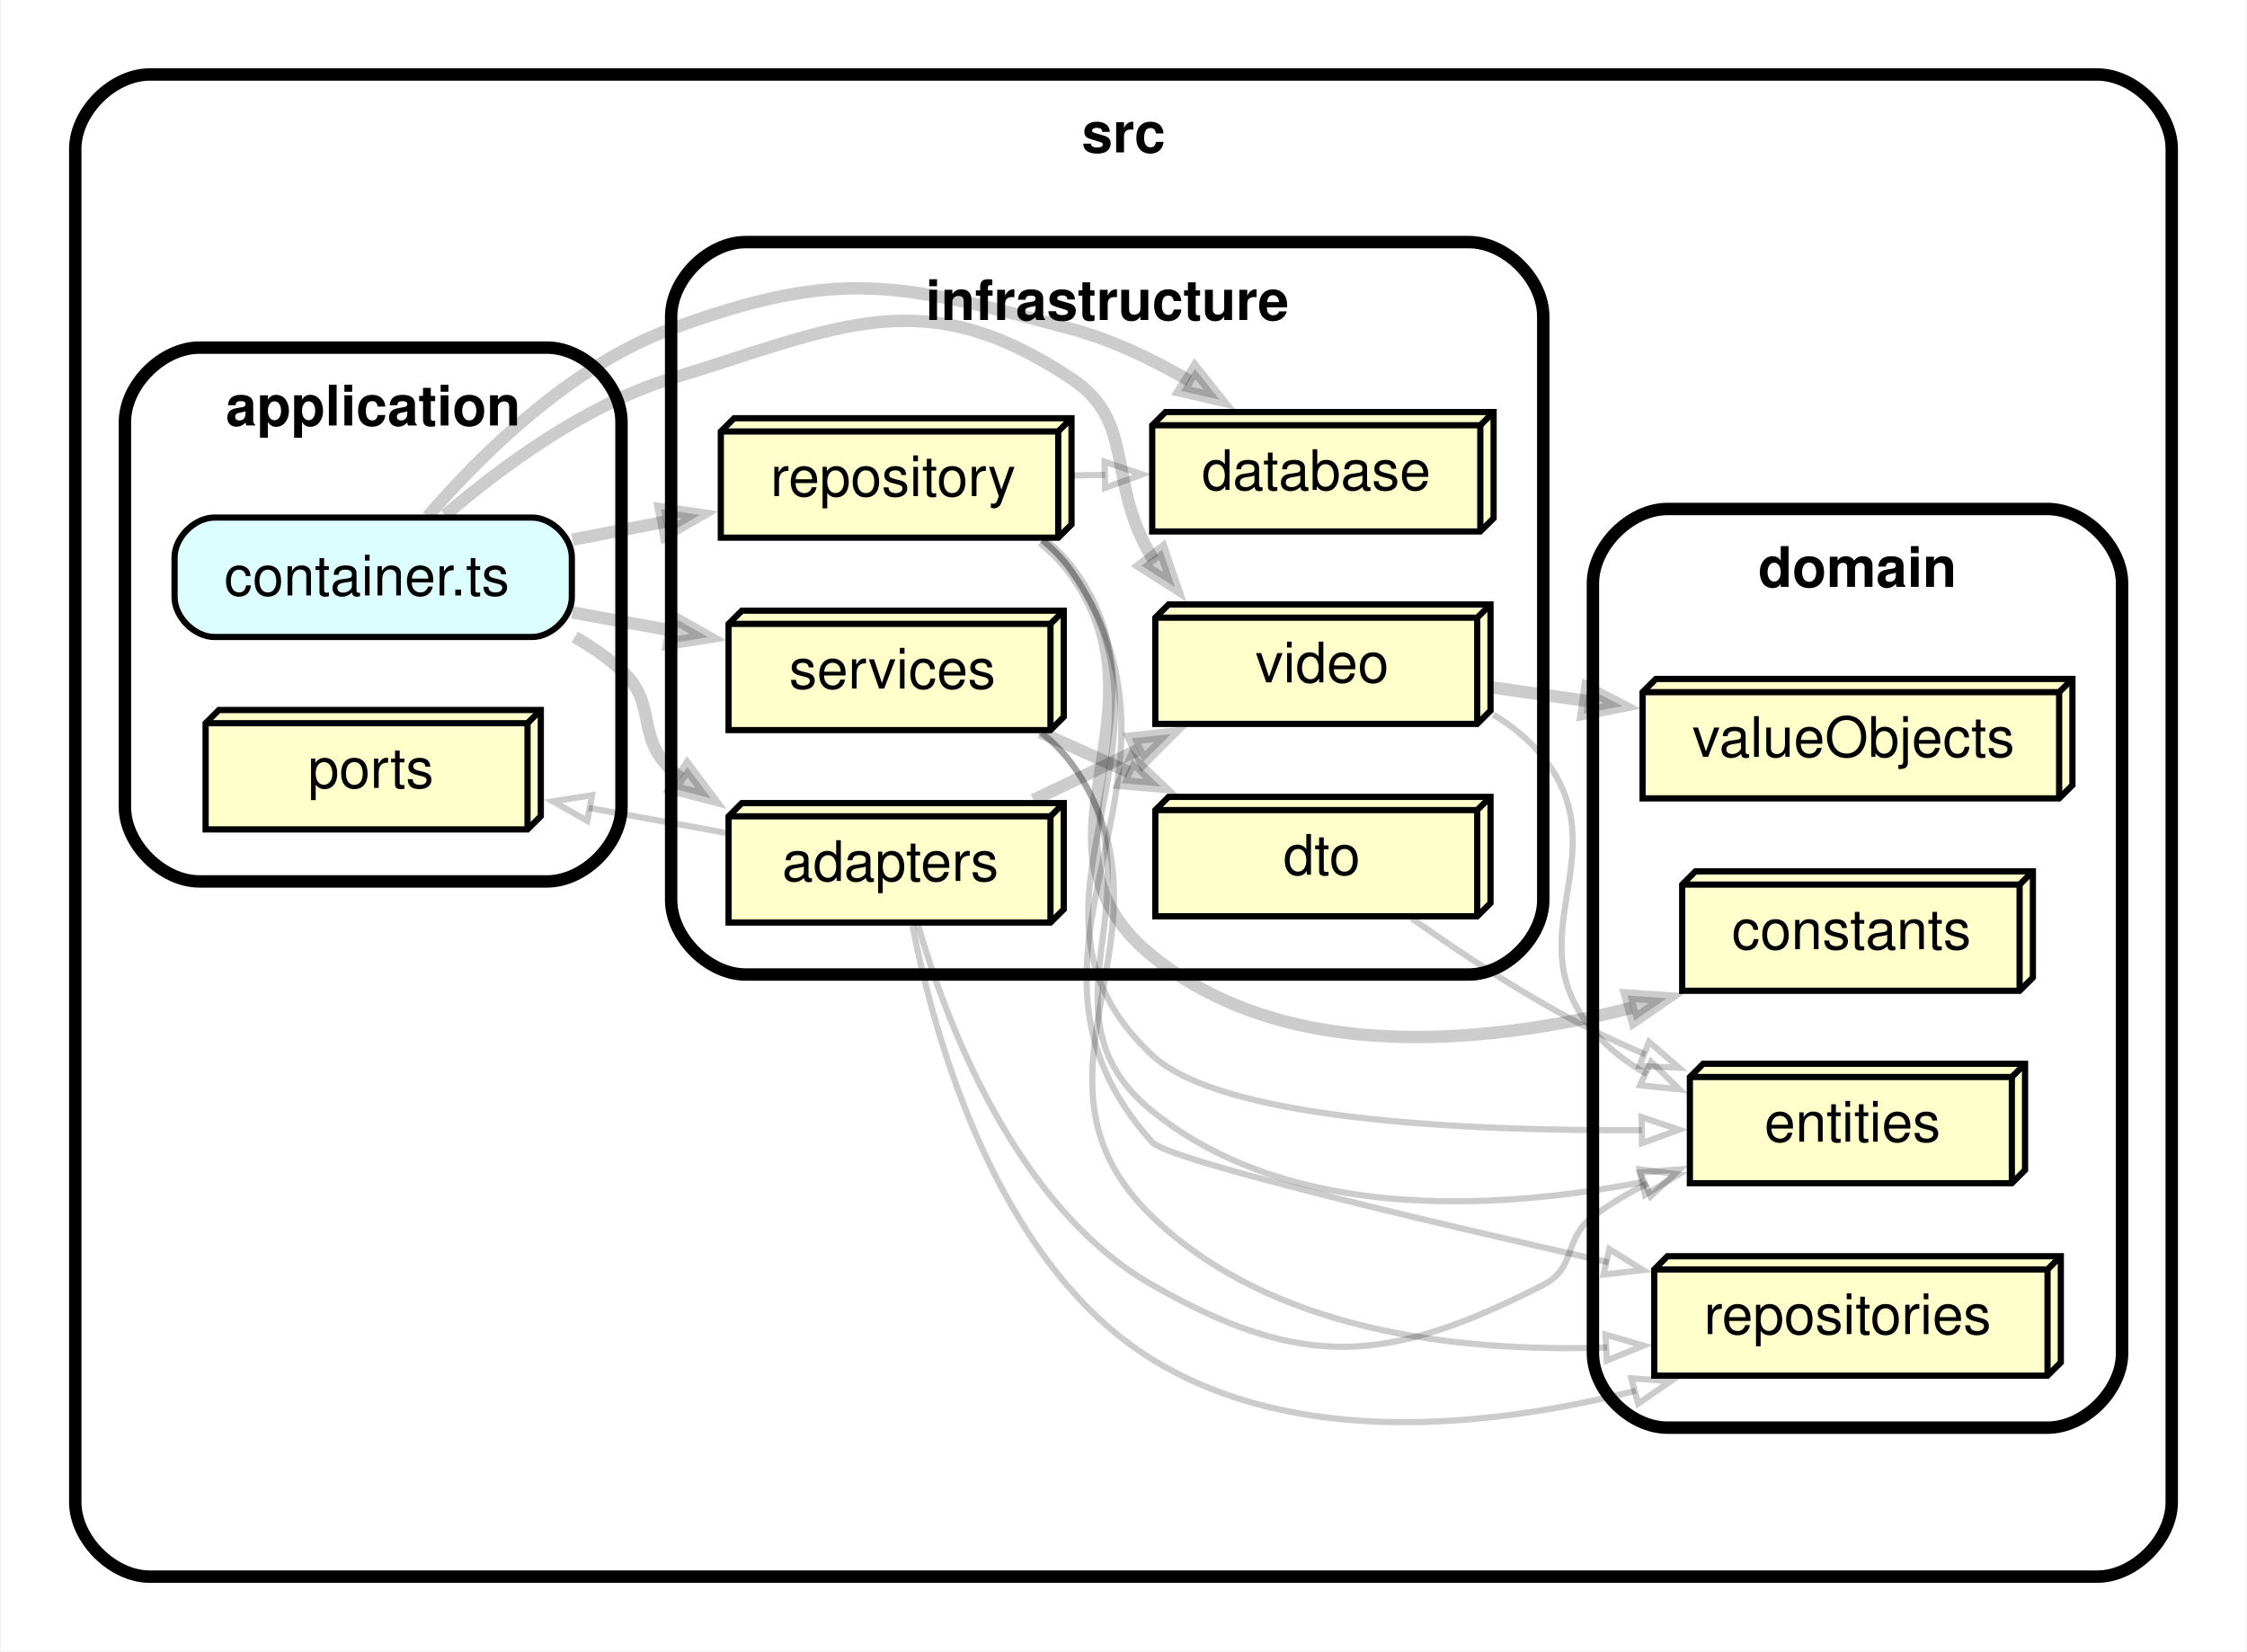
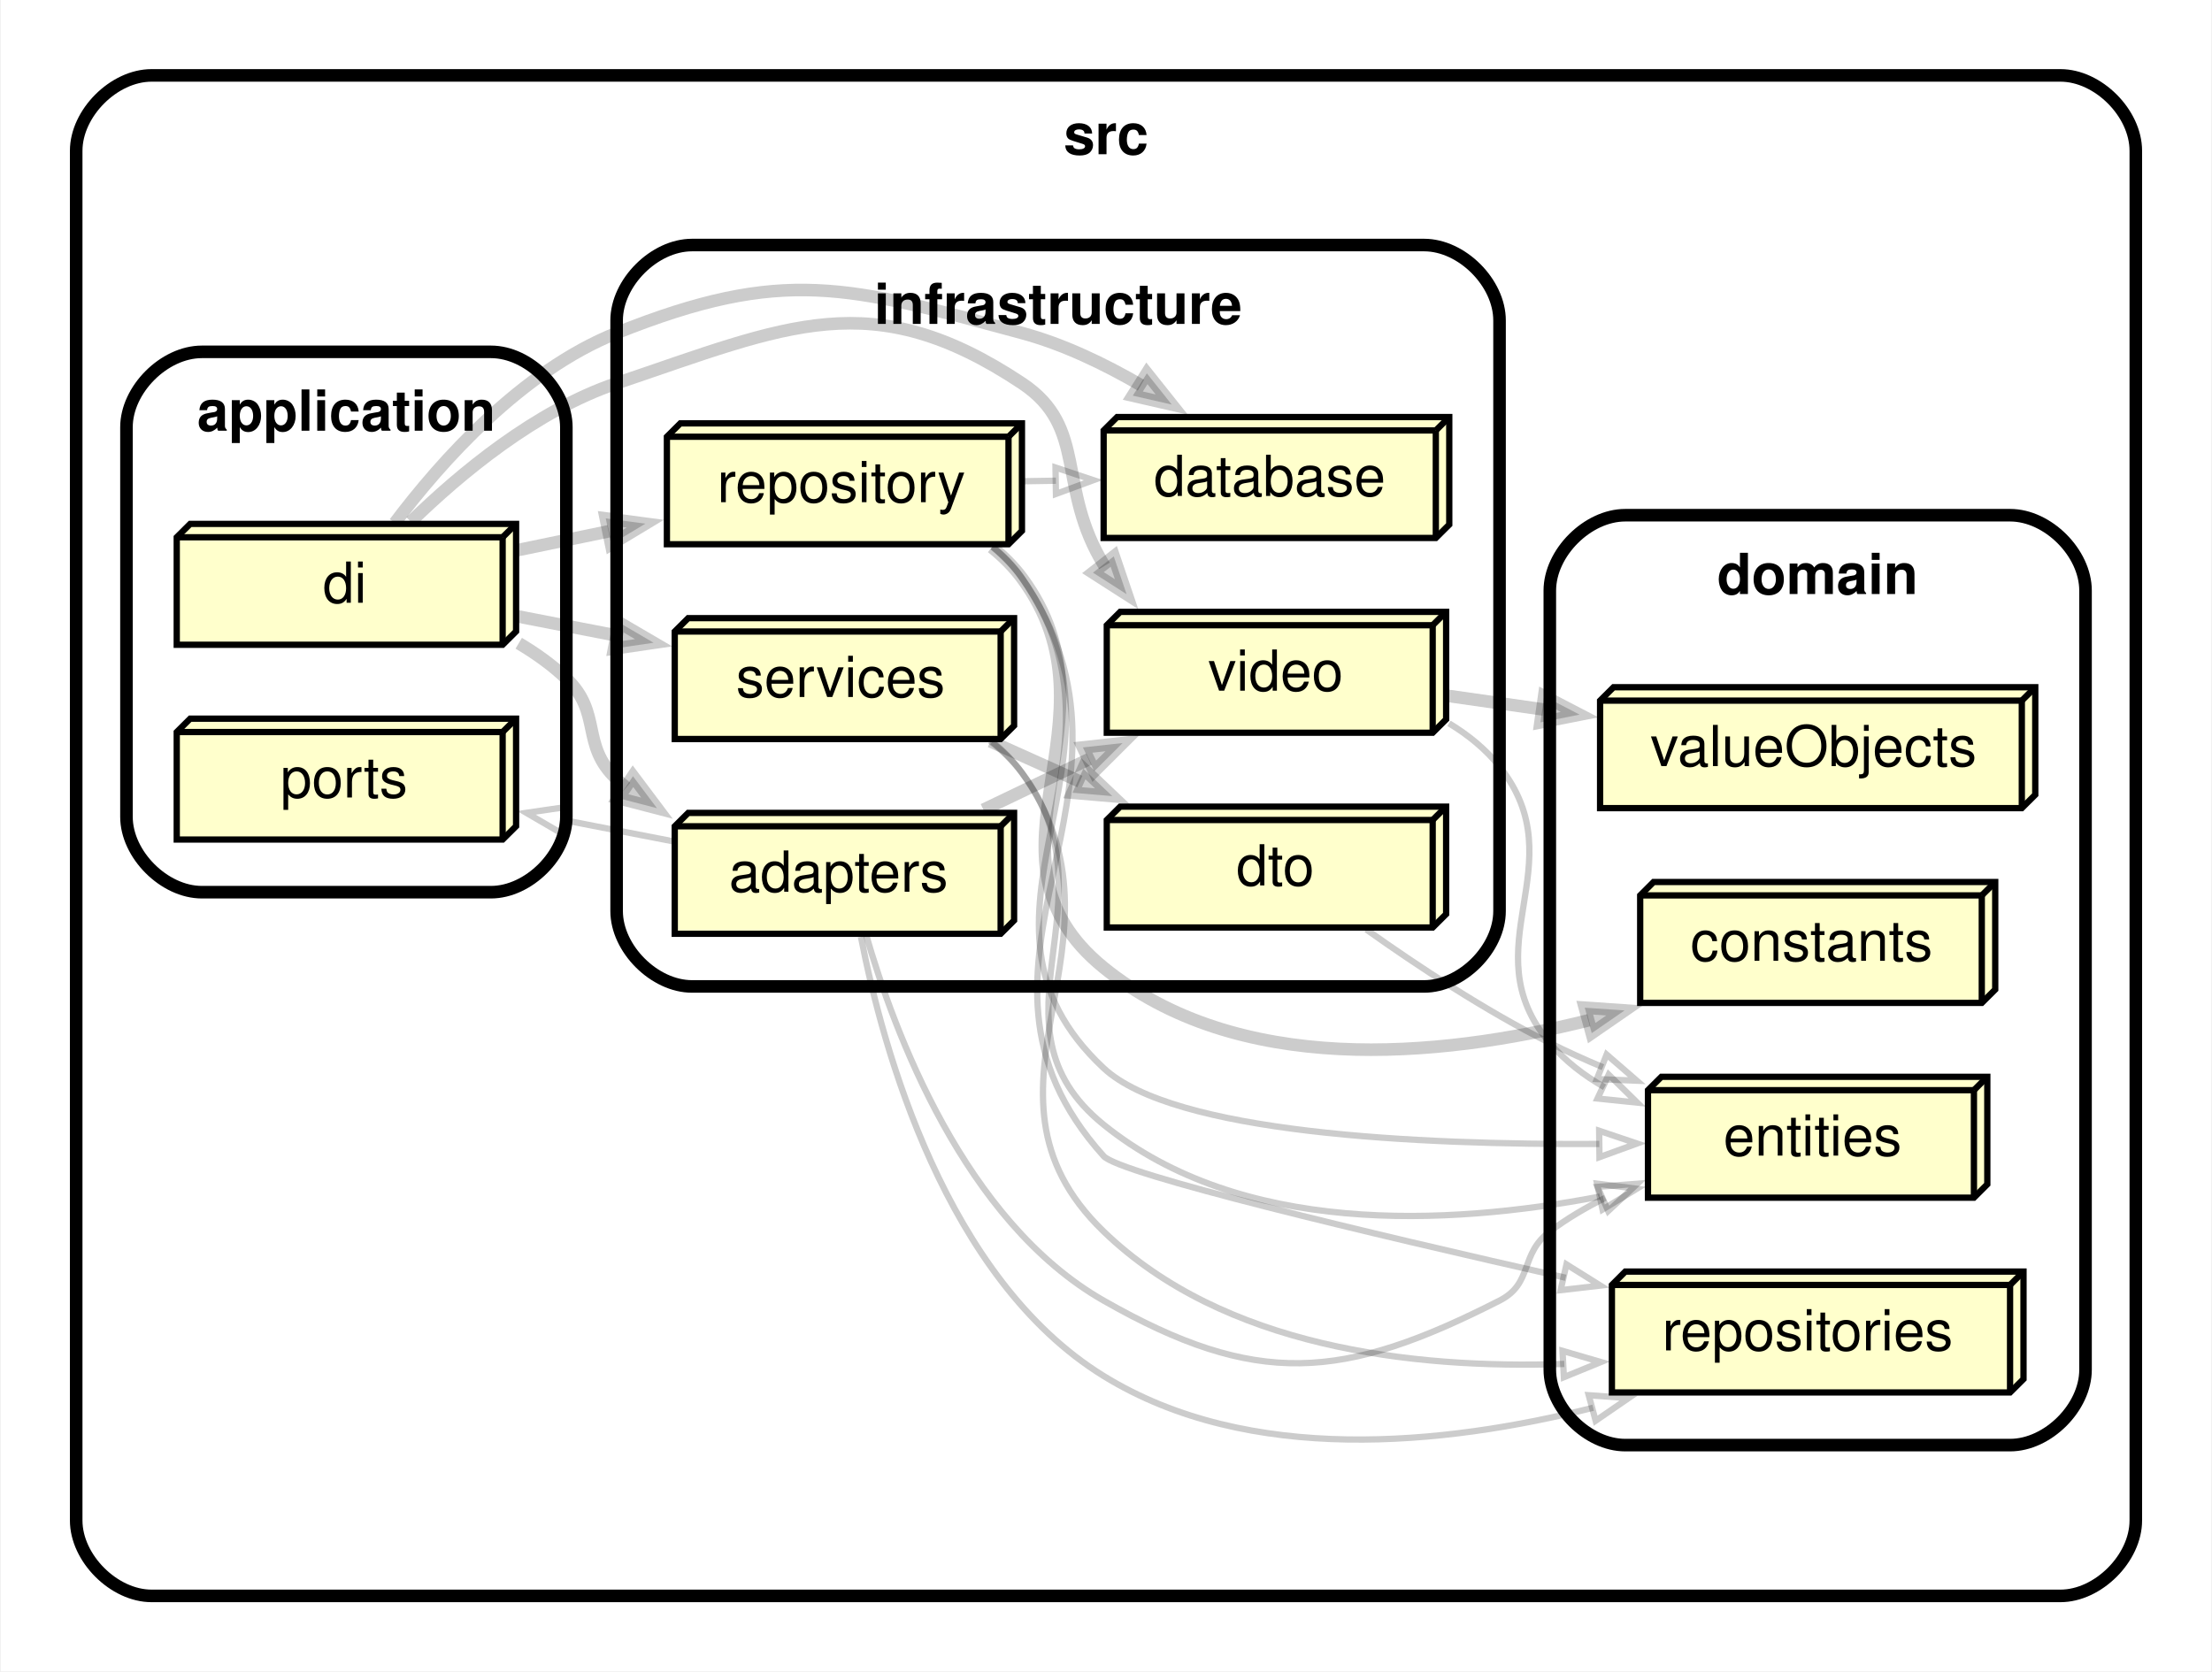
- <svg xmlns="http://www.w3.org/2000/svg" xmlns:xlink="http://www.w3.org/1999/xlink" width="362pt" height="266pt" viewBox="0.00 0.00 361.75 266.00">
+ <svg xmlns="http://www.w3.org/2000/svg" xmlns:xlink="http://www.w3.org/1999/xlink" width="352pt" height="266pt" viewBox="0.00 0.00 351.75 266.00">
  <g id="graph0" class="graph" transform="scale(1 1) rotate(0) translate(4 262)">
-     <polygon fill="white" stroke="none" points="-4,4 -4,-262 357.75,-262 357.75,4 -4,4" />
+     <polygon fill="white" stroke="none" points="-4,4 -4,-262 347.75,-262 347.75,4 -4,4" />
    <g id="clust1" class="cluster">
-       <path fill="#ffffff" stroke="black" stroke-width="2" d="M20,-8C20,-8 333.75,-8 333.75,-8 339.75,-8 345.75,-14 345.75,-20 345.75,-20 345.75,-238 345.75,-238 345.75,-244 339.75,-250 333.75,-250 333.75,-250 20,-250 20,-250 14,-250 8,-244 8,-238 8,-238 8,-20 8,-20 8,-14 14,-8 20,-8" />
-       <text text-anchor="middle" x="176.88" y="-237.45" font-family="Helvetica,sans-Serif" font-weight="bold" font-size="9.00">src</text>
+       <path fill="#ffffff" stroke="black" stroke-width="2" d="M20,-8C20,-8 323.75,-8 323.75,-8 329.75,-8 335.75,-14 335.75,-20 335.75,-20 335.75,-238 335.75,-238 335.75,-244 329.75,-250 323.75,-250 323.75,-250 20,-250 20,-250 14,-250 8,-244 8,-238 8,-238 8,-20 8,-20 8,-14 14,-8 20,-8" />
+       <text text-anchor="middle" x="171.88" y="-237.45" font-family="Helvetica,sans-Serif" font-weight="bold" font-size="9.00">src</text>
    </g>
    <g id="clust2" class="cluster">
-       <path fill="#ffffff" stroke="black" stroke-width="2" d="M28,-120C28,-120 84,-120 84,-120 90,-120 96,-126 96,-132 96,-132 96,-194 96,-194 96,-200 90,-206 84,-206 84,-206 28,-206 28,-206 22,-206 16,-200 16,-194 16,-194 16,-132 16,-132 16,-126 22,-120 28,-120" />
-       <text text-anchor="middle" x="56" y="-193.45" font-family="Helvetica,sans-Serif" font-weight="bold" font-size="9.00">application</text>
+       <path fill="#ffffff" stroke="black" stroke-width="2" d="M28,-120C28,-120 74,-120 74,-120 80,-120 86,-126 86,-132 86,-132 86,-194 86,-194 86,-200 80,-206 74,-206 74,-206 28,-206 28,-206 22,-206 16,-200 16,-194 16,-194 16,-132 16,-132 16,-126 22,-120 28,-120" />
+       <text text-anchor="middle" x="51" y="-193.45" font-family="Helvetica,sans-Serif" font-weight="bold" font-size="9.00">application</text>
    </g>
    <g id="clust4" class="cluster">
-       <path fill="#ffffff" stroke="black" stroke-width="2" d="M116,-105C116,-105 232.5,-105 232.5,-105 238.5,-105 244.5,-111 244.5,-117 244.5,-117 244.5,-211 244.5,-211 244.5,-217 238.5,-223 232.5,-223 232.5,-223 116,-223 116,-223 110,-223 104,-217 104,-211 104,-211 104,-117 104,-117 104,-111 110,-105 116,-105" />
-       <text text-anchor="middle" x="174.25" y="-210.45" font-family="Helvetica,sans-Serif" font-weight="bold" font-size="9.00">infrastructure</text>
+       <path fill="#ffffff" stroke="black" stroke-width="2" d="M106,-105C106,-105 222.5,-105 222.5,-105 228.5,-105 234.5,-111 234.5,-117 234.5,-117 234.5,-211 234.5,-211 234.5,-217 228.5,-223 222.5,-223 222.5,-223 106,-223 106,-223 100,-223 94,-217 94,-211 94,-211 94,-117 94,-117 94,-111 100,-105 106,-105" />
+       <text text-anchor="middle" x="164.25" y="-210.45" font-family="Helvetica,sans-Serif" font-weight="bold" font-size="9.00">infrastructure</text>
    </g>
    <g id="clust3" class="cluster">
-       <path fill="#ffffff" stroke="black" stroke-width="2" d="M264.5,-32C264.5,-32 325.75,-32 325.75,-32 331.75,-32 337.75,-38 337.75,-44 337.75,-44 337.75,-168 337.75,-168 337.75,-174 331.75,-180 325.75,-180 325.75,-180 264.5,-180 264.5,-180 258.5,-180 252.5,-174 252.5,-168 252.5,-168 252.5,-44 252.5,-44 252.5,-38 258.5,-32 264.5,-32" />
-       <text text-anchor="middle" x="295.12" y="-167.45" font-family="Helvetica,sans-Serif" font-weight="bold" font-size="9.00">domain</text>
+       <path fill="#ffffff" stroke="black" stroke-width="2" d="M254.5,-32C254.5,-32 315.75,-32 315.75,-32 321.75,-32 327.75,-38 327.75,-44 327.75,-44 327.75,-168 327.75,-168 327.75,-174 321.75,-180 315.75,-180 315.75,-180 254.5,-180 254.5,-180 248.5,-180 242.5,-174 242.5,-168 242.5,-168 242.5,-44 242.5,-44 242.5,-38 248.5,-32 254.5,-32" />
+       <text text-anchor="middle" x="285.12" y="-167.45" font-family="Helvetica,sans-Serif" font-weight="bold" font-size="9.00">domain</text>
    </g>
    <g id="node1" class="node">
      <g id="a_node1">
-         <a xlink:href="src/application/container.ts" xlink:title="container.ts">
-           <path fill="#ddfeff" stroke="black" d="M81.58,-178.62C81.58,-178.62 30.42,-178.62 30.42,-178.62 27.21,-178.62 24,-175.42 24,-172.21 24,-172.21 24,-165.79 24,-165.79 24,-162.58 27.21,-159.38 30.42,-159.38 30.42,-159.38 81.58,-159.38 81.58,-159.38 84.79,-159.38 88,-162.58 88,-165.79 88,-165.79 88,-172.21 88,-172.21 88,-175.42 84.79,-178.62 81.58,-178.62" />
-           <text text-anchor="start" x="32" y="-166.07" font-family="Helvetica,sans-Serif" font-size="9.00">container.ts</text>
+         <a xlink:href="src/application/di" xlink:title="di">
+           <polygon fill="#ffffcc" stroke="black" points="78,-178.62 26.14,-178.62 24,-176.49 24,-159.38 75.86,-159.38 78,-161.51 78,-178.62" />
+           <polyline fill="none" stroke="black" points="75.86,-176.49 24,-176.49" />
+           <polyline fill="none" stroke="black" points="75.86,-176.49 75.86,-159.38" />
+           <polyline fill="none" stroke="black" points="75.86,-176.49 78,-178.62" />
+           <text text-anchor="start" x="47.25" y="-166.07" font-family="Helvetica,sans-Serif" font-size="9.00">di</text>
        </a>
      </g>
    </g>
    <g id="node2" class="node">
      <g id="a_node2">
        <a xlink:href="src/infrastructure/adapters" xlink:title="adapters">
-           <polygon fill="#ffffcc" stroke="black" points="167.25,-132.62 115.39,-132.62 113.25,-130.49 113.25,-113.38 165.11,-113.38 167.25,-115.51 167.25,-132.62" />
-           <polyline fill="none" stroke="black" points="165.11,-130.49 113.25,-130.49" />
-           <polyline fill="none" stroke="black" points="165.11,-130.49 165.11,-113.38" />
-           <polyline fill="none" stroke="black" points="165.11,-130.49 167.25,-132.62" />
-           <text text-anchor="start" x="121.88" y="-120.08" font-family="Helvetica,sans-Serif" font-size="9.00">adapters</text>
+           <polygon fill="#ffffcc" stroke="black" points="157.25,-132.62 105.39,-132.62 103.25,-130.49 103.25,-113.38 155.11,-113.38 157.25,-115.51 157.25,-132.62" />
+           <polyline fill="none" stroke="black" points="155.11,-130.49 103.25,-130.49" />
+           <polyline fill="none" stroke="black" points="155.11,-130.49 155.11,-113.38" />
+           <polyline fill="none" stroke="black" points="155.11,-130.49 157.25,-132.62" />
+           <text text-anchor="start" x="111.88" y="-120.08" font-family="Helvetica,sans-Serif" font-size="9.00">adapters</text>
        </a>
      </g>
    </g>
    <g id="edge1" class="edge">
-       <path fill="none" stroke="#000000" stroke-width="2" stroke-opacity="0.2" d="M88.47,-159.37C91.18,-157.83 93.74,-156.05 96,-154 101.89,-148.66 98.21,-143.45 104,-138 104.49,-137.54 105,-137.09 105.52,-136.65" />
-       <polygon fill="#000000" fill-opacity="0.2" stroke="#000000" stroke-width="2" stroke-opacity="0.2" points="106.6,-138.46 110.42,-133.37 104.26,-134.97 106.6,-138.46" />
+       <path fill="none" stroke="#000000" stroke-width="2" stroke-opacity="0.2" d="M78.42,-159.62C81.16,-158 83.76,-156.14 86,-154 91.76,-148.52 88.21,-143.45 94,-138 94.49,-137.54 95,-137.09 95.52,-136.65" />
+       <polygon fill="#000000" fill-opacity="0.2" stroke="#000000" stroke-width="2" stroke-opacity="0.2" points="96.6,-138.46 100.42,-133.37 94.26,-134.97 96.6,-138.46" />
    </g>
    <g id="node3" class="node">
      <g id="a_node3">
        <a xlink:href="src/infrastructure/database" xlink:title="database">
-           <polygon fill="#ffffcc" stroke="black" points="236.5,-195.62 183.64,-195.62 181.5,-193.49 181.5,-176.38 234.36,-176.38 236.5,-178.51 236.5,-195.62" />
-           <polyline fill="none" stroke="black" points="234.36,-193.49 181.5,-193.49" />
-           <polyline fill="none" stroke="black" points="234.36,-193.49 234.36,-176.38" />
-           <polyline fill="none" stroke="black" points="234.36,-193.49 236.5,-195.62" />
-           <text text-anchor="start" x="189.5" y="-183.07" font-family="Helvetica,sans-Serif" font-size="9.00">database</text>
+           <polygon fill="#ffffcc" stroke="black" points="226.5,-195.62 173.64,-195.62 171.5,-193.49 171.5,-176.38 224.36,-176.38 226.5,-178.51 226.5,-195.62" />
+           <polyline fill="none" stroke="black" points="224.36,-193.49 171.5,-193.49" />
+           <polyline fill="none" stroke="black" points="224.36,-193.49 224.36,-176.38" />
+           <polyline fill="none" stroke="black" points="224.36,-193.49 226.5,-195.62" />
+           <text text-anchor="start" x="179.5" y="-183.07" font-family="Helvetica,sans-Serif" font-size="9.00">database</text>
        </a>
      </g>
    </g>
    <g id="edge2" class="edge">
-       <path fill="none" stroke="#000000" stroke-width="2" stroke-opacity="0.2" d="M64.77,-178.79C73.22,-188.58 87.71,-203.01 104,-209 130.9,-218.9 140.82,-216.47 168.5,-209 175.03,-207.24 181.59,-204.1 187.44,-200.69" />
-       <polygon fill="#000000" fill-opacity="0.2" stroke="#000000" stroke-width="2" stroke-opacity="0.2" points="188.38,-202.58 192.34,-197.61 186.14,-199.03 188.38,-202.58" />
+       <path fill="none" stroke="#000000" stroke-width="2" stroke-opacity="0.2" d="M58.7,-178.77C66.06,-188.53 78.85,-202.94 94,-209 120.62,-219.65 130.82,-216.47 158.5,-209 165.03,-207.24 171.59,-204.1 177.44,-200.69" />
+       <polygon fill="#000000" fill-opacity="0.2" stroke="#000000" stroke-width="2" stroke-opacity="0.2" points="178.38,-202.58 182.34,-197.61 176.14,-199.03 178.38,-202.58" />
    </g>
    <g id="node4" class="node">
      <g id="a_node4">
        <a xlink:href="src/infrastructure/repository" xlink:title="repository">
-           <polygon fill="#ffffcc" stroke="black" points="168.5,-194.62 114.14,-194.62 112,-192.49 112,-175.38 166.36,-175.38 168.5,-177.51 168.5,-194.62" />
-           <polyline fill="none" stroke="black" points="166.36,-192.49 112,-192.49" />
-           <polyline fill="none" stroke="black" points="166.36,-192.49 166.36,-175.38" />
-           <polyline fill="none" stroke="black" points="166.36,-192.49 168.5,-194.62" />
-           <text text-anchor="start" x="120" y="-182.07" font-family="Helvetica,sans-Serif" font-size="9.00">repository</text>
+           <polygon fill="#ffffcc" stroke="black" points="158.5,-194.62 104.14,-194.62 102,-192.49 102,-175.38 156.36,-175.38 158.5,-177.51 158.5,-194.62" />
+           <polyline fill="none" stroke="black" points="156.36,-192.49 102,-192.49" />
+           <polyline fill="none" stroke="black" points="156.36,-192.49 156.36,-175.38" />
+           <polyline fill="none" stroke="black" points="156.36,-192.49 158.5,-194.62" />
+           <text text-anchor="start" x="110" y="-182.07" font-family="Helvetica,sans-Serif" font-size="9.00">repository</text>
        </a>
      </g>
    </g>
    <g id="edge3" class="edge">
-       <path fill="none" stroke="#000000" stroke-width="2" stroke-opacity="0.2" d="M88.1,-175.05C92.93,-175.99 97.96,-176.97 102.9,-177.93" />
-       <polygon fill="#000000" fill-opacity="0.2" stroke="#000000" stroke-width="2" stroke-opacity="0.2" points="102.36,-179.96 108.65,-179.05 103.16,-175.84 102.36,-179.96" />
+       <path fill="none" stroke="#000000" stroke-width="2" stroke-opacity="0.2" d="M78.15,-174.42C82.86,-175.39 87.84,-176.42 92.78,-177.45" />
+       <polygon fill="#000000" fill-opacity="0.2" stroke="#000000" stroke-width="2" stroke-opacity="0.2" points="92.27,-179.49 98.57,-178.65 93.12,-175.37 92.27,-179.49" />
    </g>
    <g id="node5" class="node">
      <g id="a_node5">
        <a xlink:href="src/infrastructure/services" xlink:title="services">
-           <polygon fill="#ffffcc" stroke="black" points="167.25,-163.62 115.39,-163.62 113.25,-161.49 113.25,-144.38 165.11,-144.38 167.25,-146.51 167.25,-163.62" />
-           <polyline fill="none" stroke="black" points="165.11,-161.49 113.25,-161.49" />
-           <polyline fill="none" stroke="black" points="165.11,-161.49 165.11,-144.38" />
-           <polyline fill="none" stroke="black" points="165.11,-161.49 167.25,-163.62" />
-           <text text-anchor="start" x="123" y="-151.07" font-family="Helvetica,sans-Serif" font-size="9.00">services</text>
+           <polygon fill="#ffffcc" stroke="black" points="157.25,-163.62 105.39,-163.62 103.25,-161.49 103.25,-144.38 155.11,-144.38 157.25,-146.51 157.25,-163.62" />
+           <polyline fill="none" stroke="black" points="155.11,-161.49 103.25,-161.49" />
+           <polyline fill="none" stroke="black" points="155.11,-161.49 155.11,-144.38" />
+           <polyline fill="none" stroke="black" points="155.11,-161.49 157.25,-163.62" />
+           <text text-anchor="start" x="113" y="-151.07" font-family="Helvetica,sans-Serif" font-size="9.00">services</text>
        </a>
      </g>
    </g>
    <g id="edge4" class="edge">
-       <path fill="none" stroke="#000000" stroke-width="2" stroke-opacity="0.2" d="M88.1,-163.33C93.34,-162.37 98.82,-161.37 104.16,-160.4" />
-       <polygon fill="#000000" fill-opacity="0.2" stroke="#000000" stroke-width="2" stroke-opacity="0.2" points="104.44,-162.48 109.97,-159.34 103.69,-158.35 104.44,-162.48" />
+       <path fill="none" stroke="#000000" stroke-width="2" stroke-opacity="0.2" d="M78.15,-163.92C83.26,-162.93 88.69,-161.88 94.03,-160.84" />
+       <polygon fill="#000000" fill-opacity="0.2" stroke="#000000" stroke-width="2" stroke-opacity="0.2" points="94.4,-162.91 99.89,-159.7 93.6,-158.78 94.4,-162.91" />
    </g>
    <g id="node6" class="node">
      <g id="a_node6">
        <a xlink:href="src/infrastructure/video" xlink:title="video">
-           <polygon fill="#ffffcc" stroke="black" points="236,-164.62 184.14,-164.62 182,-162.49 182,-145.38 233.86,-145.38 236,-147.51 236,-164.62" />
-           <polyline fill="none" stroke="black" points="233.86,-162.49 182,-162.49" />
-           <polyline fill="none" stroke="black" points="233.86,-162.49 233.86,-145.38" />
-           <polyline fill="none" stroke="black" points="233.86,-162.49 236,-164.62" />
-           <text text-anchor="start" x="198.12" y="-152.07" font-family="Helvetica,sans-Serif" font-size="9.00">video</text>
+           <polygon fill="#ffffcc" stroke="black" points="226,-164.62 174.14,-164.62 172,-162.49 172,-145.38 223.86,-145.38 226,-147.51 226,-164.62" />
+           <polyline fill="none" stroke="black" points="223.86,-162.49 172,-162.49" />
+           <polyline fill="none" stroke="black" points="223.86,-162.49 223.86,-145.38" />
+           <polyline fill="none" stroke="black" points="223.86,-162.49 226,-164.62" />
+           <text text-anchor="start" x="188.12" y="-152.07" font-family="Helvetica,sans-Serif" font-size="9.00">video</text>
        </a>
      </g>
    </g>
    <g id="edge5" class="edge">
-       <path fill="none" stroke="#000000" stroke-width="2" stroke-opacity="0.2" d="M67.58,-178.98C76.51,-186.68 90.04,-196.7 104,-201 131.4,-209.44 144.63,-216.87 168.5,-201 179.09,-193.95 173.88,-184.53 181.63,-171.93" />
-       <polygon fill="#000000" fill-opacity="0.2" stroke="#000000" stroke-width="2" stroke-opacity="0.2" points="183.11,-173.45 185.15,-167.43 179.8,-170.86 183.11,-173.45" />
+       <path fill="none" stroke="#000000" stroke-width="2" stroke-opacity="0.2" d="M61.25,-178.96C69.12,-186.64 81.15,-196.66 94,-201 121.16,-210.17 134.63,-216.87 158.5,-201 169.09,-193.95 163.88,-184.53 171.63,-171.93" />
+       <polygon fill="#000000" fill-opacity="0.2" stroke="#000000" stroke-width="2" stroke-opacity="0.2" points="173.11,-173.45 175.15,-167.43 169.8,-170.86 173.11,-173.45" />
    </g>
    <g id="edge9" class="edge">
-       <path fill="none" stroke="#000000" stroke-width="2" stroke-opacity="0.2" d="M162.37,-133.12C167.71,-135.68 173.53,-138.48 179.18,-141.18" />
-       <polygon fill="#000000" fill-opacity="0.2" stroke="#000000" stroke-width="2" stroke-opacity="0.2" points="178.2,-143.04 184.52,-143.74 180.01,-139.25 178.2,-143.04" />
+       <path fill="none" stroke="#000000" stroke-width="2" stroke-opacity="0.2" d="M152.37,-133.12C157.71,-135.68 163.53,-138.48 169.18,-141.18" />
+       <polygon fill="#000000" fill-opacity="0.2" stroke="#000000" stroke-width="2" stroke-opacity="0.2" points="168.2,-143.04 174.52,-143.74 170.01,-139.25 168.2,-143.04" />
    </g>
    <g id="node7" class="node">
      <g id="a_node7">
        <a xlink:href="src/application/ports" xlink:title="ports">
-           <polygon fill="#ffffcc" stroke="black" points="83,-147.62 31.14,-147.62 29,-145.49 29,-128.38 80.86,-128.38 83,-130.51 83,-147.62" />
-           <polyline fill="none" stroke="black" points="80.86,-145.49 29,-145.49" />
-           <polyline fill="none" stroke="black" points="80.86,-145.49 80.86,-128.38" />
-           <polyline fill="none" stroke="black" points="80.86,-145.49 83,-147.62" />
-           <text text-anchor="start" x="45.5" y="-135.07" font-family="Helvetica,sans-Serif" font-size="9.00">ports</text>
+           <polygon fill="#ffffcc" stroke="black" points="78,-147.62 26.14,-147.62 24,-145.49 24,-128.38 75.86,-128.38 78,-130.51 78,-147.62" />
+           <polyline fill="none" stroke="black" points="75.86,-145.49 24,-145.49" />
+           <polyline fill="none" stroke="black" points="75.86,-145.49 75.86,-128.38" />
+           <polyline fill="none" stroke="black" points="75.86,-145.49 78,-147.62" />
+           <text text-anchor="start" x="40.5" y="-135.07" font-family="Helvetica,sans-Serif" font-size="9.00">ports</text>
        </a>
      </g>
    </g>
    <g id="edge6" class="edge">
-       <path fill="none" stroke="#000000" stroke-opacity="0.2" d="M112.82,-127.82C105.78,-129.1 98.08,-130.51 90.7,-131.85" />
-       <polygon fill="none" stroke="#000000" stroke-opacity="0.2" points="90.49,-129.76 84.97,-132.9 91.25,-133.89 90.49,-129.76" />
+       <path fill="none" stroke="#000000" stroke-opacity="0.2" d="M102.86,-128.12C97.25,-129.21 91.25,-130.38 85.42,-131.51" />
+       <polygon fill="none" stroke="#000000" stroke-opacity="0.2" points="85.13,-129.43 79.64,-132.63 85.93,-133.55 85.13,-129.43" />
    </g>
    <g id="node9" class="node">
      <g id="a_node9">
        <a xlink:href="src/domain/entities" xlink:title="entities">
-           <polygon fill="#ffffcc" stroke="black" points="322.12,-90.62 270.26,-90.62 268.12,-88.49 268.12,-71.38 319.99,-71.38 322.12,-73.51 322.12,-90.62" />
-           <polyline fill="none" stroke="black" points="319.99,-88.49 268.12,-88.49" />
-           <polyline fill="none" stroke="black" points="319.99,-88.49 319.99,-71.38" />
-           <polyline fill="none" stroke="black" points="319.99,-88.49 322.12,-90.62" />
-           <text text-anchor="start" x="280.12" y="-78.08" font-family="Helvetica,sans-Serif" font-size="9.00">entities</text>
+           <polygon fill="#ffffcc" stroke="black" points="312.12,-90.62 260.26,-90.62 258.12,-88.49 258.12,-71.38 309.99,-71.38 312.12,-73.51 312.12,-90.62" />
+           <polyline fill="none" stroke="black" points="309.99,-88.49 258.12,-88.49" />
+           <polyline fill="none" stroke="black" points="309.99,-88.49 309.99,-71.38" />
+           <polyline fill="none" stroke="black" points="309.99,-88.49 312.12,-90.62" />
+           <text text-anchor="start" x="270.12" y="-78.08" font-family="Helvetica,sans-Serif" font-size="9.00">entities</text>
        </a>
      </g>
    </g>
    <g id="edge7" class="edge">
-       <path fill="none" stroke="#000000" stroke-opacity="0.2" d="M143.66,-113.36C148.13,-97.81 159.33,-67.64 181.5,-55 205.82,-41.13 219.55,-42.29 244.5,-55 249.89,-57.74 247.67,-62.37 252.5,-66 255.2,-68.03 258.2,-69.8 261.31,-71.35" />
-       <polygon fill="none" stroke="#000000" stroke-opacity="0.2" points="260.09,-73.1 266.43,-73.6 261.79,-69.26 260.09,-73.1" />
+       <path fill="none" stroke="#000000" stroke-opacity="0.2" d="M133.66,-113.36C138.13,-97.81 149.33,-67.64 171.5,-55 195.82,-41.13 209.55,-42.29 234.5,-55 239.89,-57.74 237.67,-62.37 242.5,-66 245.2,-68.03 248.2,-69.8 251.31,-71.35" />
+       <polygon fill="none" stroke="#000000" stroke-opacity="0.2" points="250.09,-73.1 256.43,-73.6 251.79,-69.26 250.09,-73.1" />
    </g>
    <g id="node10" class="node">
      <g id="a_node10">
        <a xlink:href="src/domain/repositories" xlink:title="repositories">
-           <polygon fill="#ffffcc" stroke="black" points="327.88,-59.62 264.51,-59.62 262.38,-57.49 262.38,-40.38 325.74,-40.38 327.88,-42.51 327.88,-59.62" />
-           <polyline fill="none" stroke="black" points="325.74,-57.49 262.38,-57.49" />
-           <polyline fill="none" stroke="black" points="325.74,-57.49 325.74,-40.38" />
-           <polyline fill="none" stroke="black" points="325.74,-57.49 327.88,-59.62" />
-           <text text-anchor="start" x="270.38" y="-47.08" font-family="Helvetica,sans-Serif" font-size="9.00">repositories</text>
+           <polygon fill="#ffffcc" stroke="black" points="317.88,-59.62 254.51,-59.62 252.38,-57.49 252.38,-40.38 315.74,-40.38 317.88,-42.51 317.88,-59.62" />
+           <polyline fill="none" stroke="black" points="315.74,-57.49 252.38,-57.49" />
+           <polyline fill="none" stroke="black" points="315.74,-57.49 315.74,-40.38" />
+           <polyline fill="none" stroke="black" points="315.74,-57.49 317.88,-59.62" />
+           <text text-anchor="start" x="260.38" y="-47.08" font-family="Helvetica,sans-Serif" font-size="9.00">repositories</text>
        </a>
      </g>
    </g>
    <g id="edge8" class="edge">
-       <path fill="none" stroke="#000000" stroke-opacity="0.2" d="M142.88,-112.88C146.36,-95.06 156.35,-58.5 181.5,-43 204.62,-28.75 235.74,-31.99 259.4,-37.95" />
-       <polygon fill="none" stroke="#000000" stroke-opacity="0.2" points="258.69,-39.94 265.03,-39.48 259.79,-35.88 258.69,-39.94" />
+       <path fill="none" stroke="#000000" stroke-opacity="0.2" d="M132.88,-112.88C136.36,-95.06 146.35,-58.5 171.5,-43 194.62,-28.75 225.74,-31.99 249.4,-37.95" />
+       <polygon fill="none" stroke="#000000" stroke-opacity="0.2" points="248.69,-39.94 255.03,-39.48 249.79,-35.88 248.69,-39.94" />
    </g>
    <g id="edge11" class="edge">
-       <path fill="none" stroke="#000000" stroke-opacity="0.2" d="M168.79,-185.41C170.48,-185.44 172.19,-185.46 173.91,-185.49" />
-       <polygon fill="none" stroke="#000000" stroke-opacity="0.2" points="173.84,-187.59 179.87,-185.58 173.91,-183.39 173.84,-187.59" />
+       <path fill="none" stroke="#000000" stroke-opacity="0.2" d="M158.79,-185.41C160.48,-185.44 162.19,-185.46 163.91,-185.49" />
+       <polygon fill="none" stroke="#000000" stroke-opacity="0.2" points="163.84,-187.59 169.87,-185.58 163.91,-183.39 163.84,-187.59" />
    </g>
    <g id="node8" class="node">
      <g id="a_node8">
        <a xlink:href="src/domain/constants" xlink:title="constants">
-           <polygon fill="#ffffcc" stroke="black" points="323.38,-121.62 269.01,-121.62 266.88,-119.49 266.88,-102.38 321.24,-102.38 323.38,-104.51 323.38,-121.62" />
-           <polyline fill="none" stroke="black" points="321.24,-119.49 266.88,-119.49" />
-           <polyline fill="none" stroke="black" points="321.24,-119.49 321.24,-102.38" />
-           <polyline fill="none" stroke="black" points="321.24,-119.49 323.38,-121.62" />
-           <text text-anchor="start" x="274.88" y="-109.08" font-family="Helvetica,sans-Serif" font-size="9.00">constants</text>
+           <polygon fill="#ffffcc" stroke="black" points="313.38,-121.62 259.01,-121.62 256.88,-119.49 256.88,-102.38 311.24,-102.38 313.38,-104.51 313.38,-121.62" />
+           <polyline fill="none" stroke="black" points="311.24,-119.49 256.88,-119.49" />
+           <polyline fill="none" stroke="black" points="311.24,-119.49 311.24,-102.38" />
+           <polyline fill="none" stroke="black" points="311.24,-119.49 313.38,-121.62" />
+           <text text-anchor="start" x="264.88" y="-109.08" font-family="Helvetica,sans-Serif" font-size="9.00">constants</text>
        </a>
      </g>
    </g>
    <g id="edge12" class="edge">
-       <path fill="none" stroke="#000000" stroke-width="2" stroke-opacity="0.2" d="M163.71,-174.9C165.51,-173.45 167.15,-171.82 168.5,-170 185.25,-147.37 159.64,-125.75 181.5,-108 202.74,-90.75 234.38,-93.54 258.72,-99.62" />
-       <polygon fill="#000000" fill-opacity="0.2" stroke="#000000" stroke-width="2" stroke-opacity="0.2" points="258.06,-101.62 264.4,-101.18 259.17,-97.57 258.06,-101.62" />
+       <path fill="none" stroke="#000000" stroke-width="2" stroke-opacity="0.2" d="M153.71,-174.9C155.51,-173.45 157.15,-171.82 158.5,-170 175.25,-147.37 149.64,-125.75 171.5,-108 192.74,-90.75 224.38,-93.54 248.72,-99.62" />
+       <polygon fill="#000000" fill-opacity="0.2" stroke="#000000" stroke-width="2" stroke-opacity="0.2" points="248.06,-101.62 254.4,-101.18 249.17,-97.57 248.06,-101.62" />
    </g>
    <g id="edge13" class="edge">
-       <path fill="none" stroke="#000000" stroke-opacity="0.2" d="M163.79,-174.96C165.57,-173.5 167.19,-171.85 168.5,-170 188.82,-141.32 155.82,-115.99 181.5,-92 192.6,-81.63 231.4,-79.77 260.38,-79.93" />
-       <polygon fill="none" stroke="#000000" stroke-opacity="0.2" points="260.35,-82.03 266.37,-80 260.4,-77.83 260.35,-82.03" />
+       <path fill="none" stroke="#000000" stroke-opacity="0.2" d="M153.79,-174.96C155.57,-173.5 157.19,-171.85 158.5,-170 178.82,-141.32 145.82,-115.99 171.5,-92 182.6,-81.63 221.4,-79.77 250.38,-79.93" />
+       <polygon fill="none" stroke="#000000" stroke-opacity="0.2" points="250.35,-82.03 256.37,-80 250.4,-77.83 250.35,-82.03" />
    </g>
    <g id="edge14" class="edge">
-       <path fill="none" stroke="#000000" stroke-opacity="0.2" d="M163.84,-174.99C165.61,-173.52 167.21,-171.87 168.5,-170 191.95,-136.01 153.85,-108.67 181.5,-78 184.07,-75.15 223.53,-65.76 255.02,-58.64" />
-       <polygon fill="none" stroke="#000000" stroke-opacity="0.2" points="255.15,-60.76 260.54,-57.39 254.22,-56.66 255.15,-60.76" />
+       <path fill="none" stroke="#000000" stroke-opacity="0.2" d="M153.84,-174.99C155.61,-173.52 157.21,-171.87 158.5,-170 181.95,-136.01 143.85,-108.67 171.5,-78 174.07,-75.15 213.53,-65.76 245.02,-58.64" />
+       <polygon fill="none" stroke="#000000" stroke-opacity="0.2" points="245.15,-60.76 250.54,-57.39 244.22,-56.66 245.15,-60.76" />
    </g>
    <g id="edge16" class="edge">
-       <path fill="none" stroke="#000000" stroke-opacity="0.2" d="M163.41,-144.08C165.32,-142.58 167.07,-140.89 168.5,-139 183.92,-118.63 161.64,-99.07 181.5,-83 203.27,-65.39 235.92,-66.85 260.47,-71.56" />
-       <polygon fill="none" stroke="#000000" stroke-opacity="0.2" points="260.02,-73.61 266.33,-72.8 260.89,-69.5 260.02,-73.61" />
+       <path fill="none" stroke="#000000" stroke-opacity="0.2" d="M153.41,-144.08C155.32,-142.58 157.07,-140.89 158.5,-139 173.92,-118.63 151.64,-99.07 171.5,-83 193.27,-65.39 225.92,-66.85 250.47,-71.56" />
+       <polygon fill="none" stroke="#000000" stroke-opacity="0.2" points="250.02,-73.61 256.33,-72.8 250.89,-69.5 250.02,-73.61" />
    </g>
    <g id="edge17" class="edge">
-       <path fill="none" stroke="#000000" stroke-opacity="0.2" d="M163.77,-143.94C165.56,-142.49 167.18,-140.84 168.5,-139 187.7,-112.22 157.79,-88.89 181.5,-66 200.56,-47.6 230.56,-44.09 254.81,-44.92" />
-       <polygon fill="none" stroke="#000000" stroke-opacity="0.2" points="254.52,-47 260.62,-45.22 254.74,-42.81 254.52,-47" />
+       <path fill="none" stroke="#000000" stroke-opacity="0.2" d="M153.77,-143.94C155.56,-142.49 157.18,-140.84 158.5,-139 177.7,-112.22 147.79,-88.89 171.5,-66 190.56,-47.6 220.56,-44.09 244.81,-44.92" />
+       <polygon fill="none" stroke="#000000" stroke-opacity="0.2" points="244.52,-47 250.62,-45.22 244.74,-42.81 244.52,-47" />
    </g>
    <g id="node12" class="node">
      <g id="a_node12">
        <a xlink:href="src/infrastructure/dto" xlink:title="dto">
-           <polygon fill="#ffffcc" stroke="black" points="236,-133.62 184.14,-133.62 182,-131.49 182,-114.38 233.86,-114.38 236,-116.51 236,-133.62" />
-           <polyline fill="none" stroke="black" points="233.86,-131.49 182,-131.49" />
-           <polyline fill="none" stroke="black" points="233.86,-131.49 233.86,-114.38" />
-           <polyline fill="none" stroke="black" points="233.86,-131.49 236,-133.62" />
-           <text text-anchor="start" x="202.62" y="-121.08" font-family="Helvetica,sans-Serif" font-size="9.00">dto</text>
+           <polygon fill="#ffffcc" stroke="black" points="226,-133.62 174.14,-133.62 172,-131.49 172,-114.38 223.86,-114.38 226,-116.51 226,-133.62" />
+           <polyline fill="none" stroke="black" points="223.86,-131.49 172,-131.49" />
+           <polyline fill="none" stroke="black" points="223.86,-131.49 223.86,-114.38" />
+           <polyline fill="none" stroke="black" points="223.86,-131.49 226,-133.62" />
+           <text text-anchor="start" x="192.62" y="-121.08" font-family="Helvetica,sans-Serif" font-size="9.00">dto</text>
        </a>
      </g>
    </g>
    <g id="edge15" class="edge">
-       <path fill="none" stroke="#000000" stroke-width="2" stroke-opacity="0.2" d="M163.48,-144.01C168.04,-141.96 172.93,-139.76 177.72,-137.61" />
-       <polygon fill="#000000" fill-opacity="0.2" stroke="#000000" stroke-width="2" stroke-opacity="0.2" points="178.27,-139.66 182.88,-135.29 176.55,-135.83 178.27,-139.66" />
+       <path fill="none" stroke="#000000" stroke-width="2" stroke-opacity="0.2" d="M153.48,-144.01C158.04,-141.96 162.93,-139.76 167.72,-137.61" />
+       <polygon fill="#000000" fill-opacity="0.2" stroke="#000000" stroke-width="2" stroke-opacity="0.2" points="168.27,-139.66 172.88,-135.29 166.55,-135.83 168.27,-139.66" />
    </g>
    <g id="edge18" class="edge">
-       <path fill="none" stroke="#000000" stroke-opacity="0.2" d="M236.45,-146.88C239.51,-145.03 242.31,-142.76 244.5,-140 256.85,-124.42 239.66,-111.17 252.5,-96 254.92,-93.14 257.93,-90.83 261.21,-88.96" />
-       <polygon fill="none" stroke="#000000" stroke-opacity="0.2" points="261.87,-90.96 266.41,-86.51 260.09,-87.16 261.87,-90.96" />
+       <path fill="none" stroke="#000000" stroke-opacity="0.2" d="M226.45,-146.88C229.51,-145.03 232.31,-142.76 234.5,-140 246.85,-124.42 229.66,-111.17 242.5,-96 244.92,-93.14 247.93,-90.83 251.21,-88.96" />
+       <polygon fill="none" stroke="#000000" stroke-opacity="0.2" points="251.87,-90.96 256.41,-86.51 250.09,-87.16 251.87,-90.96" />
    </g>
    <g id="node11" class="node">
      <g id="a_node11">
        <a xlink:href="src/domain/valueObjects" xlink:title="valueObjects">
-           <polygon fill="#ffffcc" stroke="black" points="329.75,-152.62 262.64,-152.62 260.5,-150.49 260.5,-133.38 327.61,-133.38 329.75,-135.51 329.75,-152.62" />
-           <polyline fill="none" stroke="black" points="327.61,-150.49 260.5,-150.49" />
-           <polyline fill="none" stroke="black" points="327.61,-150.49 327.61,-133.38" />
-           <polyline fill="none" stroke="black" points="327.61,-150.49 329.75,-152.62" />
-           <text text-anchor="start" x="268.5" y="-140.07" font-family="Helvetica,sans-Serif" font-size="9.00">valueObjects</text>
+           <polygon fill="#ffffcc" stroke="black" points="319.75,-152.62 252.64,-152.62 250.5,-150.49 250.5,-133.38 317.61,-133.38 319.75,-135.51 319.75,-152.62" />
+           <polyline fill="none" stroke="black" points="317.61,-150.49 250.5,-150.49" />
+           <polyline fill="none" stroke="black" points="317.61,-150.49 317.61,-133.38" />
+           <polyline fill="none" stroke="black" points="317.61,-150.49 319.75,-152.62" />
+           <text text-anchor="start" x="258.5" y="-140.07" font-family="Helvetica,sans-Serif" font-size="9.00">valueObjects</text>
        </a>
      </g>
    </g>
    <g id="edge19" class="edge">
-       <path fill="none" stroke="#000000" stroke-width="2" stroke-opacity="0.2" d="M236.16,-151.27C241.04,-150.57 246.26,-149.83 251.49,-149.08" />
-       <polygon fill="#000000" fill-opacity="0.2" stroke="#000000" stroke-width="2" stroke-opacity="0.2" points="251.6,-151.19 257.24,-148.26 251.01,-147.03 251.6,-151.19" />
+       <path fill="none" stroke="#000000" stroke-width="2" stroke-opacity="0.2" d="M226.16,-151.27C231.04,-150.57 236.26,-149.83 241.49,-149.08" />
+       <polygon fill="#000000" fill-opacity="0.2" stroke="#000000" stroke-width="2" stroke-opacity="0.2" points="241.6,-151.19 247.24,-148.26 241.01,-147.03 241.6,-151.19" />
    </g>
    <g id="edge10" class="edge">
-       <path fill="none" stroke="#000000" stroke-opacity="0.2" d="M223.29,-114.07C231.43,-108.28 242.23,-101.14 252.5,-96 255.2,-94.65 258.06,-93.35 260.96,-92.14" />
-       <polygon fill="none" stroke="#000000" stroke-opacity="0.2" points="261.54,-94.16 266.34,-90 259.99,-90.26 261.54,-94.16" />
+       <path fill="none" stroke="#000000" stroke-opacity="0.2" d="M213.29,-114.07C221.43,-108.28 232.23,-101.14 242.5,-96 245.2,-94.65 248.06,-93.35 250.96,-92.14" />
+       <polygon fill="none" stroke="#000000" stroke-opacity="0.2" points="251.54,-94.16 256.34,-90 249.99,-90.26 251.54,-94.16" />
    </g>
  </g>
</svg>
